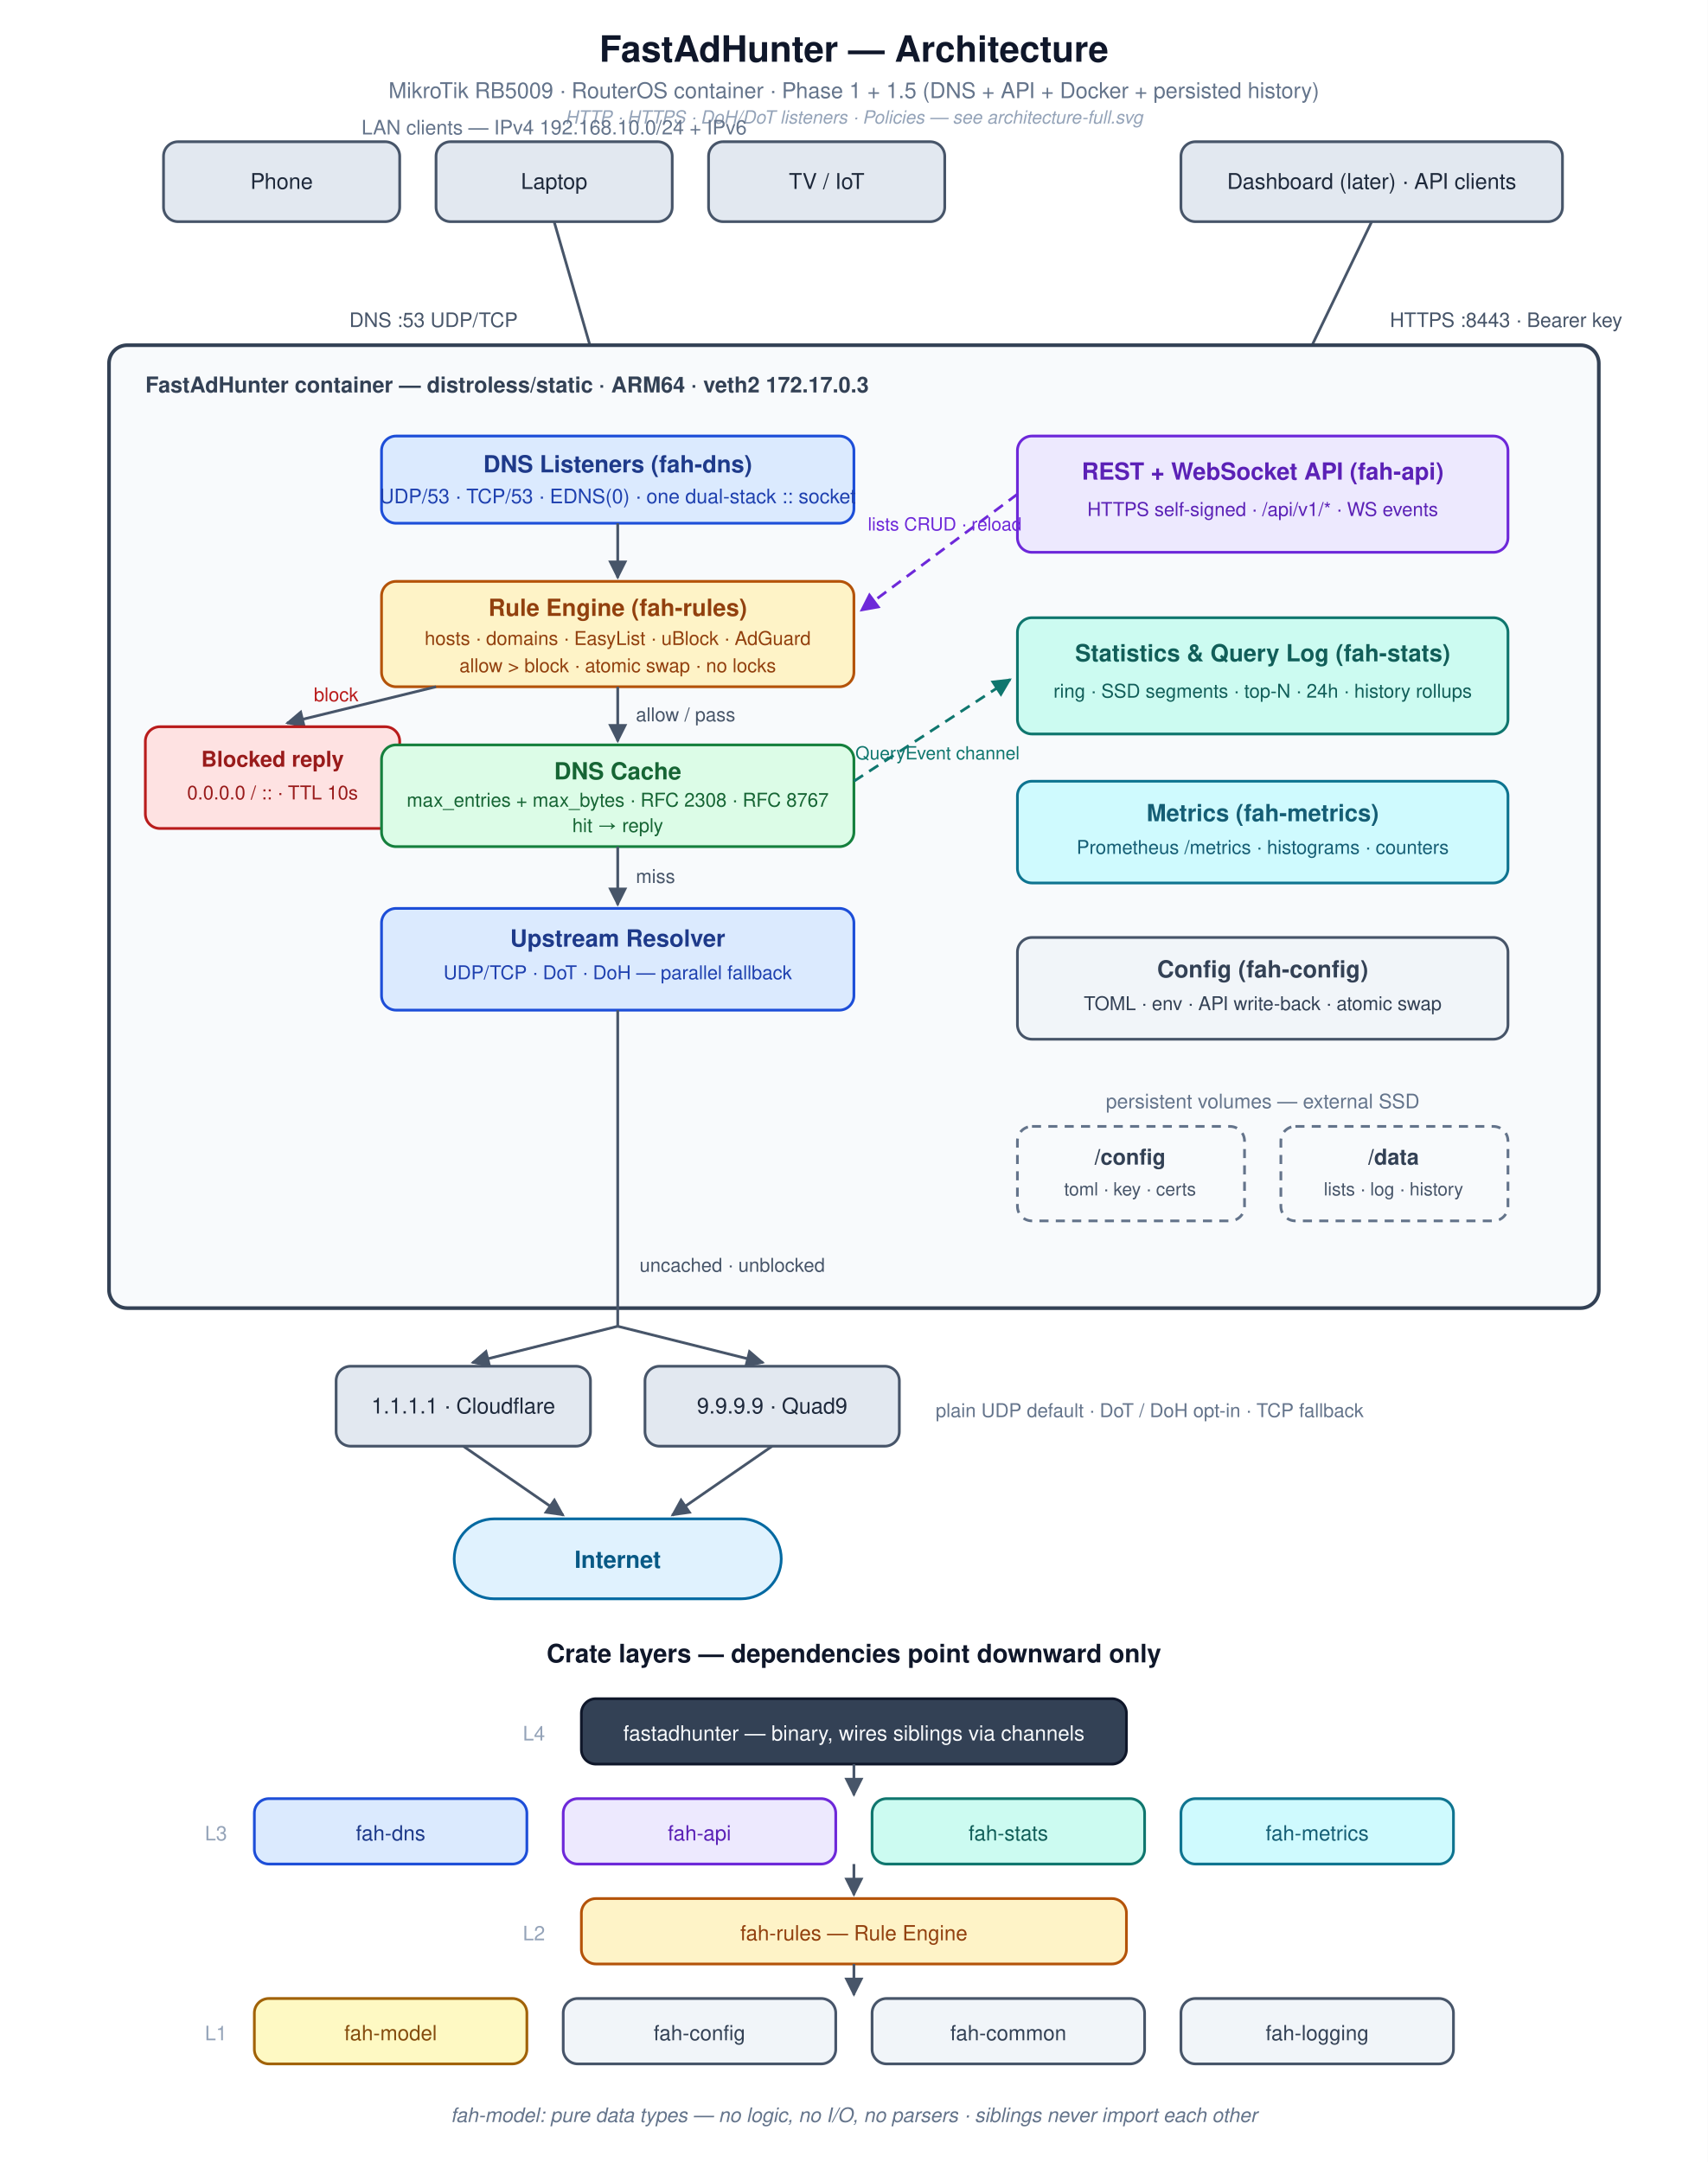
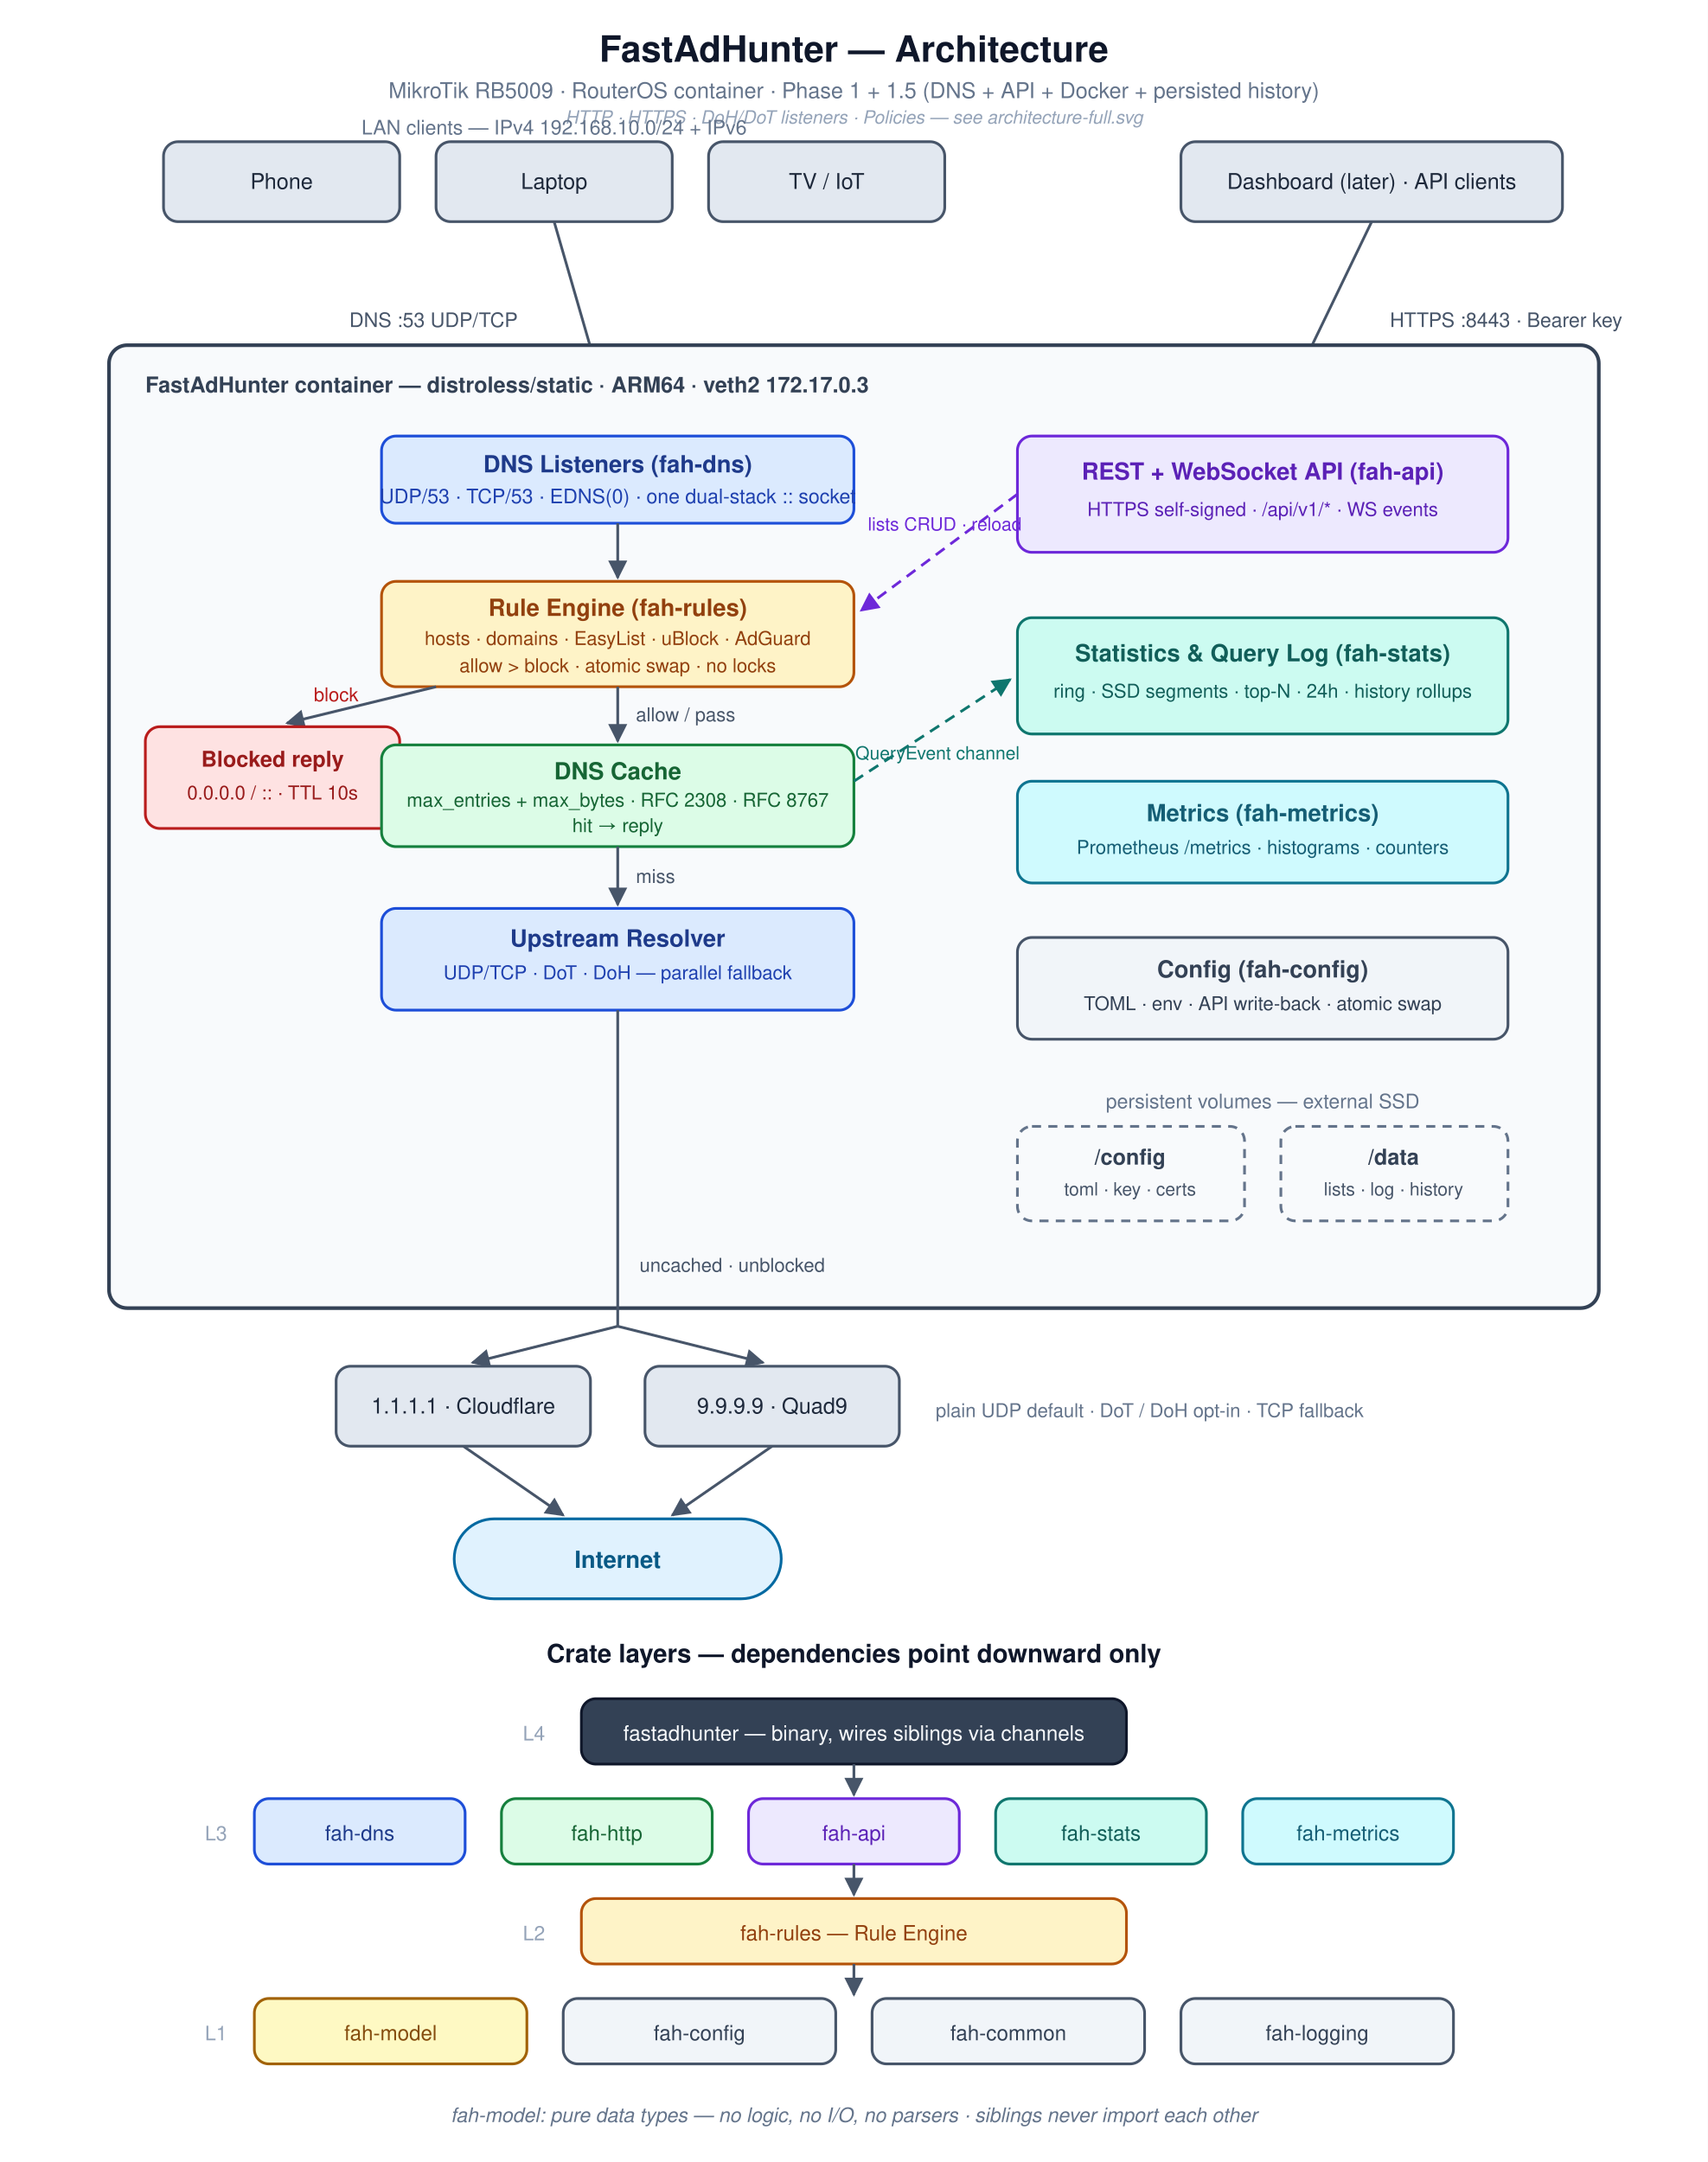
<svg xmlns="http://www.w3.org/2000/svg" viewBox="0 0 940 1190" font-family="Segoe UI, Helvetica, Arial, sans-serif">
  <defs>
    <marker id="arrow" viewBox="0 0 10 10" refX="9" refY="5" markerWidth="7" markerHeight="7" orient="auto-start-reverse">
      <path d="M 0 0 L 10 5 L 0 10 z" fill="#475569" />
    </marker>
    <marker id="arrowTeal" viewBox="0 0 10 10" refX="9" refY="5" markerWidth="7" markerHeight="7" orient="auto-start-reverse">
      <path d="M 0 0 L 10 5 L 0 10 z" fill="#0f766e" />
    </marker>
    <marker id="arrowPurple" viewBox="0 0 10 10" refX="9" refY="5" markerWidth="7" markerHeight="7" orient="auto-start-reverse">
      <path d="M 0 0 L 10 5 L 0 10 z" fill="#6d28d9" />
    </marker>
  </defs>
  <rect x="0" y="0" width="940" height="1190" fill="#ffffff" />
  <text x="470" y="34" text-anchor="middle" font-size="20" font-weight="700" fill="#0f172a">FastAdHunter — Architecture</text>
  <text x="470" y="54" text-anchor="middle" font-size="12" fill="#64748b">MikroTik RB5009 · RouterOS container · Phase 1 + 1.5 (DNS + API + Docker + persisted history)</text>
  <text x="470" y="68" text-anchor="middle" font-size="10" font-style="italic" fill="#94a3b8">HTTP · HTTPS · DoH/DoT listeners · Policies — see architecture-full.svg</text>
  <text x="305" y="74" text-anchor="middle" font-size="11" fill="#64748b">LAN clients — IPv4 192.168.10.0/24 + IPv6</text>
  <rect x="90" y="78" width="130" height="44" rx="8" fill="#e2e8f0" stroke="#475569" stroke-width="1.5" />
  <text x="155" y="104" text-anchor="middle" font-size="12" fill="#1e293b">Phone</text>
  <rect x="240" y="78" width="130" height="44" rx="8" fill="#e2e8f0" stroke="#475569" stroke-width="1.5" />
  <text x="305" y="104" text-anchor="middle" font-size="12" fill="#1e293b">Laptop</text>
  <rect x="390" y="78" width="130" height="44" rx="8" fill="#e2e8f0" stroke="#475569" stroke-width="1.5" />
  <text x="455" y="104" text-anchor="middle" font-size="12" fill="#1e293b">TV / IoT</text>
  <rect x="650" y="78" width="210" height="44" rx="8" fill="#e2e8f0" stroke="#475569" stroke-width="1.5" />
  <text x="755" y="104" text-anchor="middle" font-size="12" fill="#1e293b">Dashboard (later) · API clients</text>
  <line x1="305" y1="122" x2="338" y2="236" stroke="#475569" stroke-width="1.5" marker-end="url(#arrow)" />
  <text x="285" y="180" text-anchor="end" font-size="11" fill="#475569">DNS :53 UDP/TCP</text>
  <line x1="755" y1="122" x2="700" y2="236" stroke="#475569" stroke-width="1.5" marker-end="url(#arrow)" />
  <text x="765" y="180" text-anchor="start" font-size="11" fill="#475569">HTTPS :8443 · Bearer key</text>
  <rect x="60" y="190" width="820" height="530" rx="10" fill="#f8fafc" stroke="#334155" stroke-width="2" />
  <text x="80" y="216" font-size="12" font-weight="700" fill="#334155">FastAdHunter container — distroless/static · ARM64 · veth2 172.17.0.3</text>
  <rect x="210" y="240" width="260" height="48" rx="8" fill="#dbeafe" stroke="#1d4ed8" stroke-width="1.5" />
  <text x="340" y="260" text-anchor="middle" font-size="13" font-weight="600" fill="#1e3a8a">DNS Listeners (fah-dns)</text>
  <text x="340" y="277" text-anchor="middle" font-size="11" fill="#1e40af">UDP/53 · TCP/53 · EDNS(0) · one dual-stack :: socket</text>
  <line x1="340" y1="288" x2="340" y2="318" stroke="#475569" stroke-width="1.5" marker-end="url(#arrow)" />
  <rect x="210" y="320" width="260" height="58" rx="8" fill="#fef3c7" stroke="#b45309" stroke-width="1.5" />
  <text x="340" y="339" text-anchor="middle" font-size="13" font-weight="600" fill="#92400e">Rule Engine (fah-rules)</text>
  <text x="340" y="355" text-anchor="middle" font-size="10.5" fill="#92400e">hosts · domains · EasyList · uBlock · AdGuard</text>
  <text x="340" y="370" text-anchor="middle" font-size="10.5" fill="#92400e">allow &gt; block · atomic swap · no locks</text>
  <line x1="240" y1="378" x2="158" y2="398" stroke="#475569" stroke-width="1.5" marker-end="url(#arrow)" />
  <text x="185" y="386" text-anchor="middle" font-size="10.5" fill="#b91c1c">block</text>
  <rect x="80" y="400" width="140" height="56" rx="8" fill="#fee2e2" stroke="#b91c1c" stroke-width="1.5" />
  <text x="150" y="422" text-anchor="middle" font-size="12" font-weight="600" fill="#991b1b">Blocked reply</text>
  <text x="150" y="440" text-anchor="middle" font-size="10.5" fill="#991b1b">0.0.0.0 / :: · TTL 10s</text>
  <line x1="340" y1="378" x2="340" y2="408" stroke="#475569" stroke-width="1.5" marker-end="url(#arrow)" />
  <text x="350" y="397" text-anchor="start" font-size="10.5" fill="#475569">allow / pass</text>
  <rect x="210" y="410" width="260" height="56" rx="8" fill="#dcfce7" stroke="#15803d" stroke-width="1.5" />
  <text x="340" y="429" text-anchor="middle" font-size="13" font-weight="600" fill="#166534">DNS Cache</text>
  <text x="340" y="444" text-anchor="middle" font-size="10.5" fill="#166534">max_entries + max_bytes · RFC 2308 · RFC 8767</text>
  <text x="340" y="458" text-anchor="middle" font-size="10.5" fill="#166534">hit → reply</text>
  <line x1="340" y1="466" x2="340" y2="498" stroke="#475569" stroke-width="1.5" marker-end="url(#arrow)" />
  <text x="350" y="486" text-anchor="start" font-size="10.5" fill="#475569">miss</text>
  <rect x="210" y="500" width="260" height="56" rx="8" fill="#dbeafe" stroke="#1d4ed8" stroke-width="1.5" />
  <text x="340" y="521" text-anchor="middle" font-size="13" font-weight="600" fill="#1e3a8a">Upstream Resolver</text>
  <text x="340" y="539" text-anchor="middle" font-size="10.5" fill="#1e40af">UDP/TCP · DoT · DoH — parallel fallback</text>
  <rect x="560" y="240" width="270" height="64" rx="8" fill="#ede9fe" stroke="#6d28d9" stroke-width="1.5" />
  <text x="695" y="264" text-anchor="middle" font-size="13" font-weight="600" fill="#5b21b6">REST + WebSocket API (fah-api)</text>
  <text x="695" y="284" text-anchor="middle" font-size="10.5" fill="#5b21b6">HTTPS self-signed · /api/v1/* · WS events</text>
  <rect x="560" y="340" width="270" height="64" rx="8" fill="#ccfbf1" stroke="#0f766e" stroke-width="1.5" />
  <text x="695" y="364" text-anchor="middle" font-size="13" font-weight="600" fill="#115e59">Statistics &amp; Query Log (fah-stats)</text>
  <text x="695" y="384" text-anchor="middle" font-size="10.5" fill="#115e59">ring · SSD segments · top-N · 24h · history rollups</text>
  <rect x="560" y="430" width="270" height="56" rx="8" fill="#cffafe" stroke="#0e7490" stroke-width="1.5" />
  <text x="695" y="452" text-anchor="middle" font-size="13" font-weight="600" fill="#155e75">Metrics (fah-metrics)</text>
  <text x="695" y="470" text-anchor="middle" font-size="10.5" fill="#155e75">Prometheus /metrics · histograms · counters</text>
  <rect x="560" y="516" width="270" height="56" rx="8" fill="#f1f5f9" stroke="#475569" stroke-width="1.5" />
  <text x="695" y="538" text-anchor="middle" font-size="13" font-weight="600" fill="#334155">Config (fah-config)</text>
  <text x="695" y="556" text-anchor="middle" font-size="10.5" fill="#334155">TOML · env · API write-back · atomic swap</text>
  <text x="695" y="610" text-anchor="middle" font-size="11" fill="#64748b">persistent volumes — external SSD</text>
  <rect x="560" y="620" width="125" height="52" rx="8" fill="#f8fafc" stroke="#64748b" stroke-width="1.5" stroke-dasharray="5 4" />
  <text x="622" y="641" text-anchor="middle" font-size="12" font-weight="600" fill="#334155">/config</text>
  <text x="622" y="658" text-anchor="middle" font-size="10" fill="#475569">toml · key · certs</text>
  <rect x="705" y="620" width="125" height="52" rx="8" fill="#f8fafc" stroke="#64748b" stroke-width="1.5" stroke-dasharray="5 4" />
  <text x="767" y="641" text-anchor="middle" font-size="12" font-weight="600" fill="#334155">/data</text>
  <text x="767" y="658" text-anchor="middle" font-size="10" fill="#475569">lists · log · history</text>
  <line x1="470" y1="430" x2="556" y2="374" stroke="#0f766e" stroke-width="1.5" stroke-dasharray="6 4" marker-end="url(#arrowTeal)" />
  <text x="516" y="418" text-anchor="middle" font-size="10" fill="#0f766e">QueryEvent channel</text>
  <line x1="560" y1="272" x2="474" y2="336" stroke="#6d28d9" stroke-width="1.5" stroke-dasharray="6 4" marker-end="url(#arrowPurple)" />
  <text x="520" y="292" text-anchor="middle" font-size="10" fill="#6d28d9">lists CRUD · reload</text>
  <line x1="340" y1="556" x2="340" y2="730" stroke="#475569" stroke-width="1.5" />
  <text x="352" y="700" text-anchor="start" font-size="10.5" fill="#475569">uncached · unblocked</text>
  <line x1="340" y1="730" x2="260" y2="750" stroke="#475569" stroke-width="1.5" marker-end="url(#arrow)" />
  <line x1="340" y1="730" x2="420" y2="750" stroke="#475569" stroke-width="1.5" marker-end="url(#arrow)" />
  <rect x="185" y="752" width="140" height="44" rx="8" fill="#e2e8f0" stroke="#475569" stroke-width="1.5" />
  <text x="255" y="778" text-anchor="middle" font-size="12" fill="#1e293b">1.1.1.1 · Cloudflare</text>
  <rect x="355" y="752" width="140" height="44" rx="8" fill="#e2e8f0" stroke="#475569" stroke-width="1.5" />
  <text x="425" y="778" text-anchor="middle" font-size="12" fill="#1e293b">9.9.9.9 · Quad9</text>
  <text x="515" y="780" text-anchor="start" font-size="10.5" fill="#64748b">plain UDP default · DoT / DoH opt-in · TCP fallback</text>
  <line x1="255" y1="796" x2="310" y2="834" stroke="#475569" stroke-width="1.5" marker-end="url(#arrow)" />
  <line x1="425" y1="796" x2="370" y2="834" stroke="#475569" stroke-width="1.5" marker-end="url(#arrow)" />
  <rect x="250" y="836" width="180" height="44" rx="22" fill="#e0f2fe" stroke="#0369a1" stroke-width="1.5" />
  <text x="340" y="863" text-anchor="middle" font-size="13" font-weight="600" fill="#075985">Internet</text>
  <text x="470" y="915" text-anchor="middle" font-size="14" font-weight="700" fill="#0f172a">Crate layers — dependencies point downward only</text>
  <rect x="320" y="935" width="300" height="36" rx="8" fill="#334155" stroke="#0f172a" stroke-width="1.5" />
  <text x="470" y="958" text-anchor="middle" font-size="11.5" fill="#f8fafc">fastadhunter — binary, wires siblings via channels</text>
  <text x="300" y="958" text-anchor="end" font-size="11" fill="#94a3b8">L4</text>
  <line x1="470" y1="971" x2="470" y2="988" stroke="#475569" stroke-width="1.5" marker-end="url(#arrow)" />
-   <rect x="140" y="990" width="150" height="36" rx="8" fill="#dbeafe" stroke="#1d4ed8" stroke-width="1.5" />
-   <text x="215" y="1013" text-anchor="middle" font-size="11.5" fill="#1e3a8a">fah-dns</text>
-   <rect x="310" y="990" width="150" height="36" rx="8" fill="#ede9fe" stroke="#6d28d9" stroke-width="1.5" />
-   <text x="385" y="1013" text-anchor="middle" font-size="11.5" fill="#5b21b6">fah-api</text>
-   <rect x="480" y="990" width="150" height="36" rx="8" fill="#ccfbf1" stroke="#0f766e" stroke-width="1.5" />
-   <text x="555" y="1013" text-anchor="middle" font-size="11.5" fill="#115e59">fah-stats</text>
-   <rect x="650" y="990" width="150" height="36" rx="8" fill="#cffafe" stroke="#0e7490" stroke-width="1.5" />
-   <text x="725" y="1013" text-anchor="middle" font-size="11.5" fill="#155e75">fah-metrics</text>
+   <rect x="140" y="990" width="116" height="36" rx="8" fill="#dbeafe" stroke="#1d4ed8" stroke-width="1.5" />
+   <text x="198" y="1013" text-anchor="middle" font-size="11.5" fill="#1e3a8a">fah-dns</text>
+   <rect x="276" y="990" width="116" height="36" rx="8" fill="#dcfce7" stroke="#15803d" stroke-width="1.5" />
+   <text x="334" y="1013" text-anchor="middle" font-size="11.5" fill="#166534">fah-http</text>
+   <rect x="412" y="990" width="116" height="36" rx="8" fill="#ede9fe" stroke="#6d28d9" stroke-width="1.5" />
+   <text x="470" y="1013" text-anchor="middle" font-size="11.5" fill="#5b21b6">fah-api</text>
+   <rect x="548" y="990" width="116" height="36" rx="8" fill="#ccfbf1" stroke="#0f766e" stroke-width="1.5" />
+   <text x="606" y="1013" text-anchor="middle" font-size="11.5" fill="#115e59">fah-stats</text>
+   <rect x="684" y="990" width="116" height="36" rx="8" fill="#cffafe" stroke="#0e7490" stroke-width="1.5" />
+   <text x="742" y="1013" text-anchor="middle" font-size="11.5" fill="#155e75">fah-metrics</text>
  <text x="125" y="1013" text-anchor="end" font-size="11" fill="#94a3b8">L3</text>
  <line x1="470" y1="1026" x2="470" y2="1043" stroke="#475569" stroke-width="1.5" marker-end="url(#arrow)" />
  <rect x="320" y="1045" width="300" height="36" rx="8" fill="#fef3c7" stroke="#b45309" stroke-width="1.5" />
  <text x="470" y="1068" text-anchor="middle" font-size="11.5" fill="#92400e">fah-rules — Rule Engine</text>
  <text x="300" y="1068" text-anchor="end" font-size="11" fill="#94a3b8">L2</text>
  <line x1="470" y1="1081" x2="470" y2="1098" stroke="#475569" stroke-width="1.5" marker-end="url(#arrow)" />
  <rect x="140" y="1100" width="150" height="36" rx="8" fill="#fef9c3" stroke="#a16207" stroke-width="1.5" />
  <text x="215" y="1123" text-anchor="middle" font-size="11.5" fill="#854d0e">fah-model</text>
  <rect x="310" y="1100" width="150" height="36" rx="8" fill="#f1f5f9" stroke="#475569" stroke-width="1.5" />
  <text x="385" y="1123" text-anchor="middle" font-size="11.5" fill="#334155">fah-config</text>
  <rect x="480" y="1100" width="150" height="36" rx="8" fill="#f1f5f9" stroke="#475569" stroke-width="1.5" />
  <text x="555" y="1123" text-anchor="middle" font-size="11.5" fill="#334155">fah-common</text>
  <rect x="650" y="1100" width="150" height="36" rx="8" fill="#f1f5f9" stroke="#475569" stroke-width="1.5" />
  <text x="725" y="1123" text-anchor="middle" font-size="11.5" fill="#334155">fah-logging</text>
  <text x="125" y="1123" text-anchor="end" font-size="11" fill="#94a3b8">L1</text>
  <text x="470" y="1168" text-anchor="middle" font-size="11" font-style="italic" fill="#64748b">fah-model: pure data types — no logic, no I/O, no parsers · siblings never import each other</text>
</svg>
